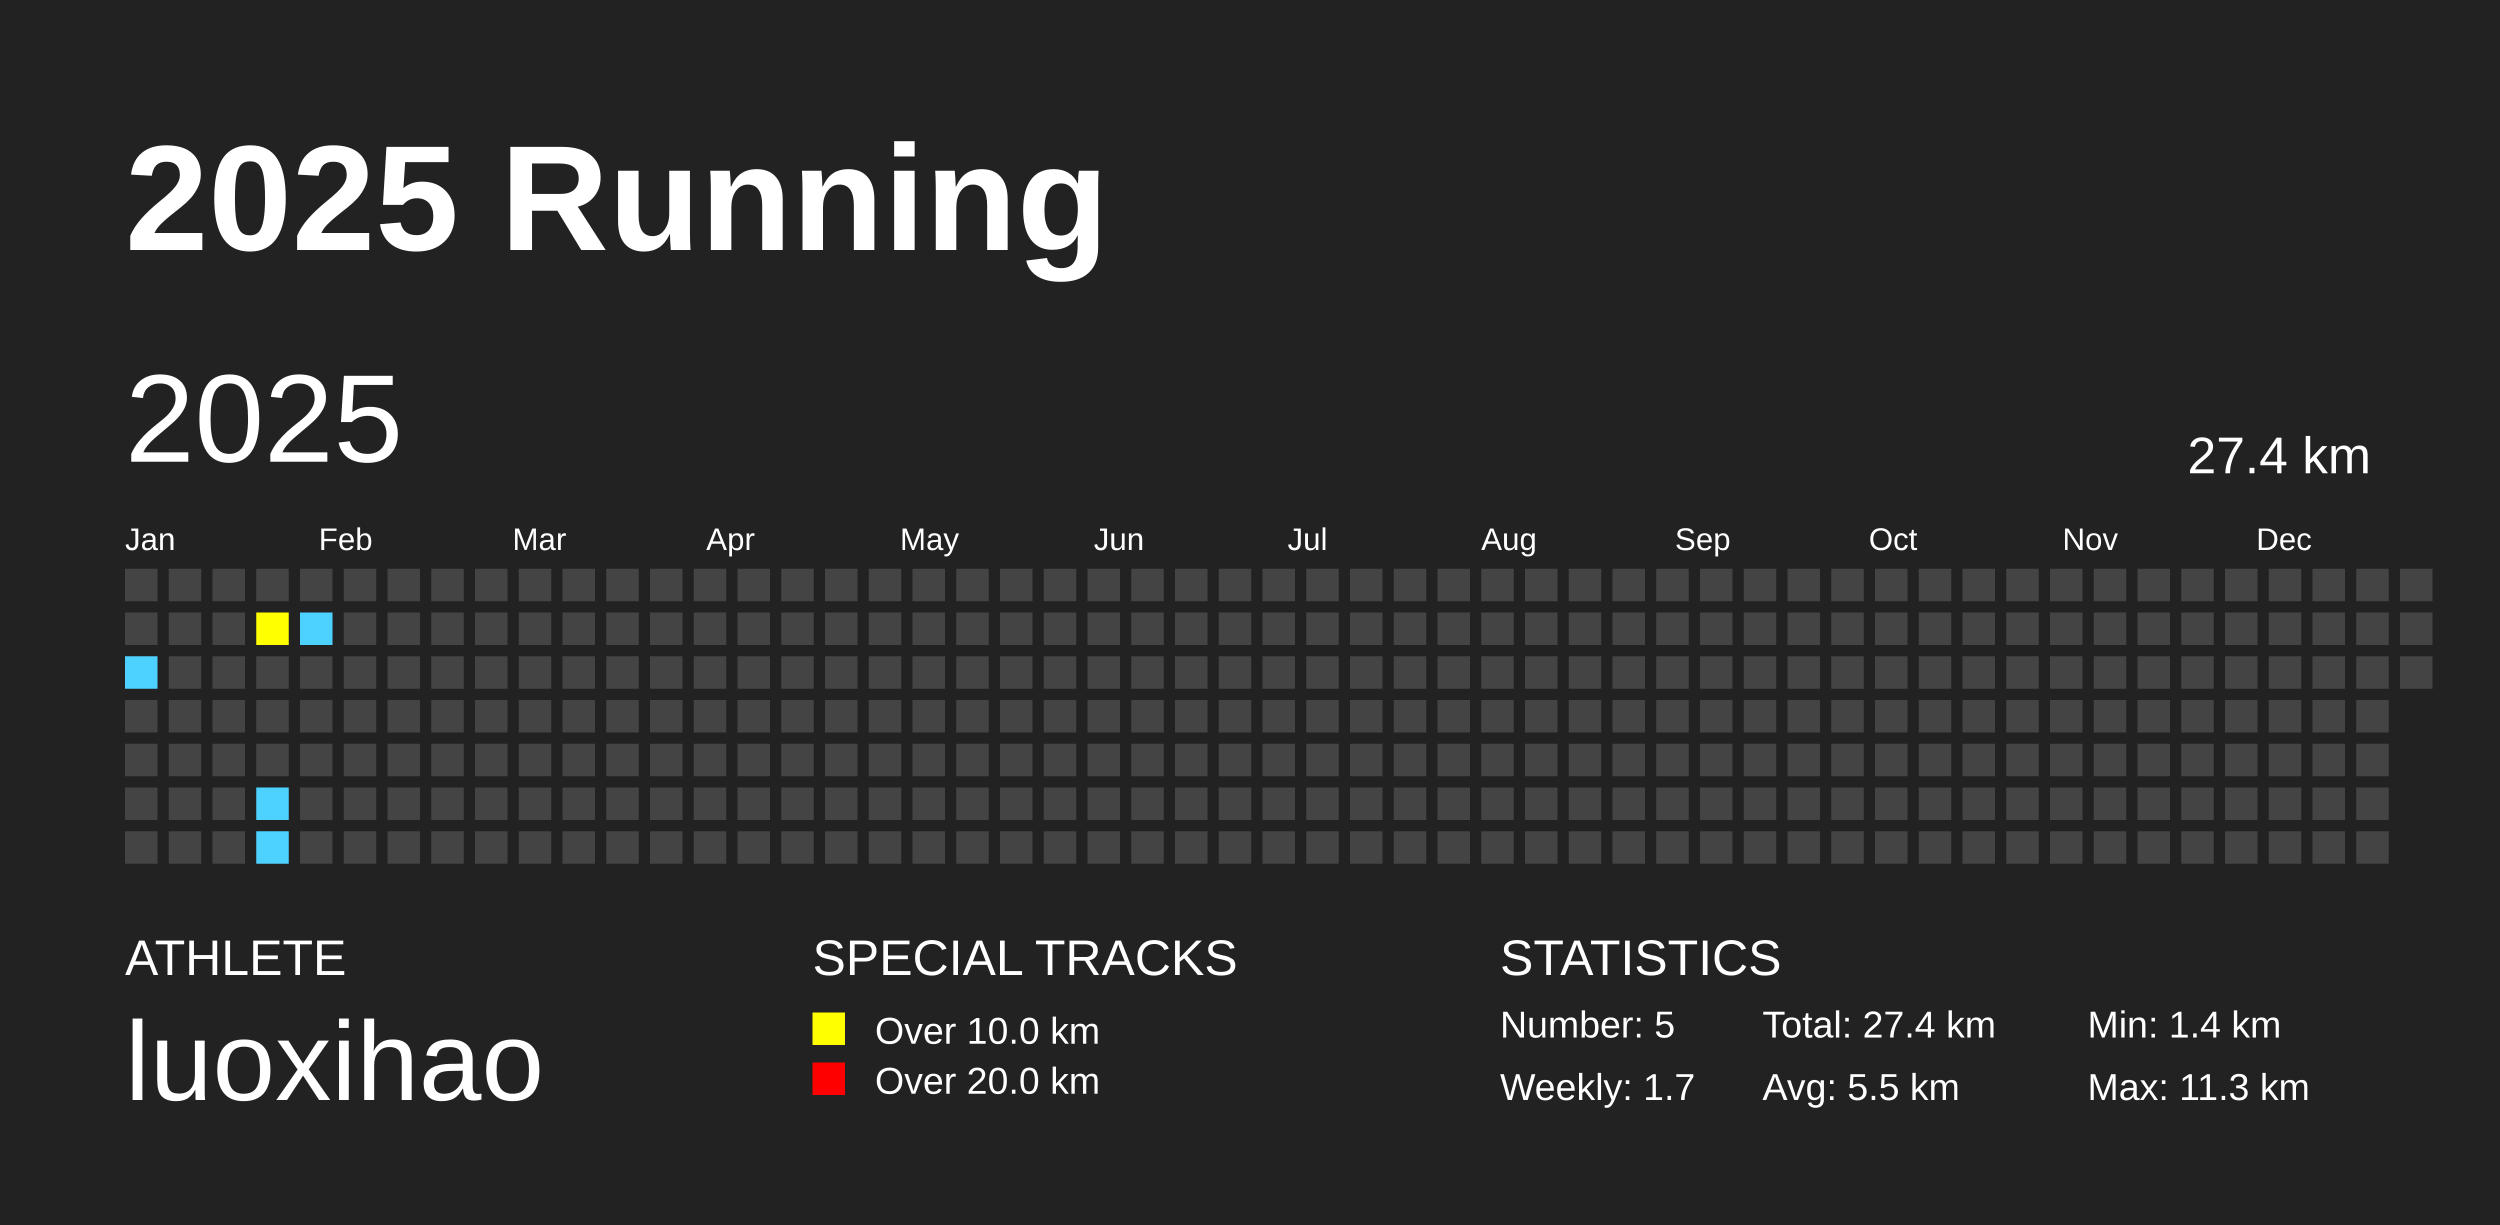
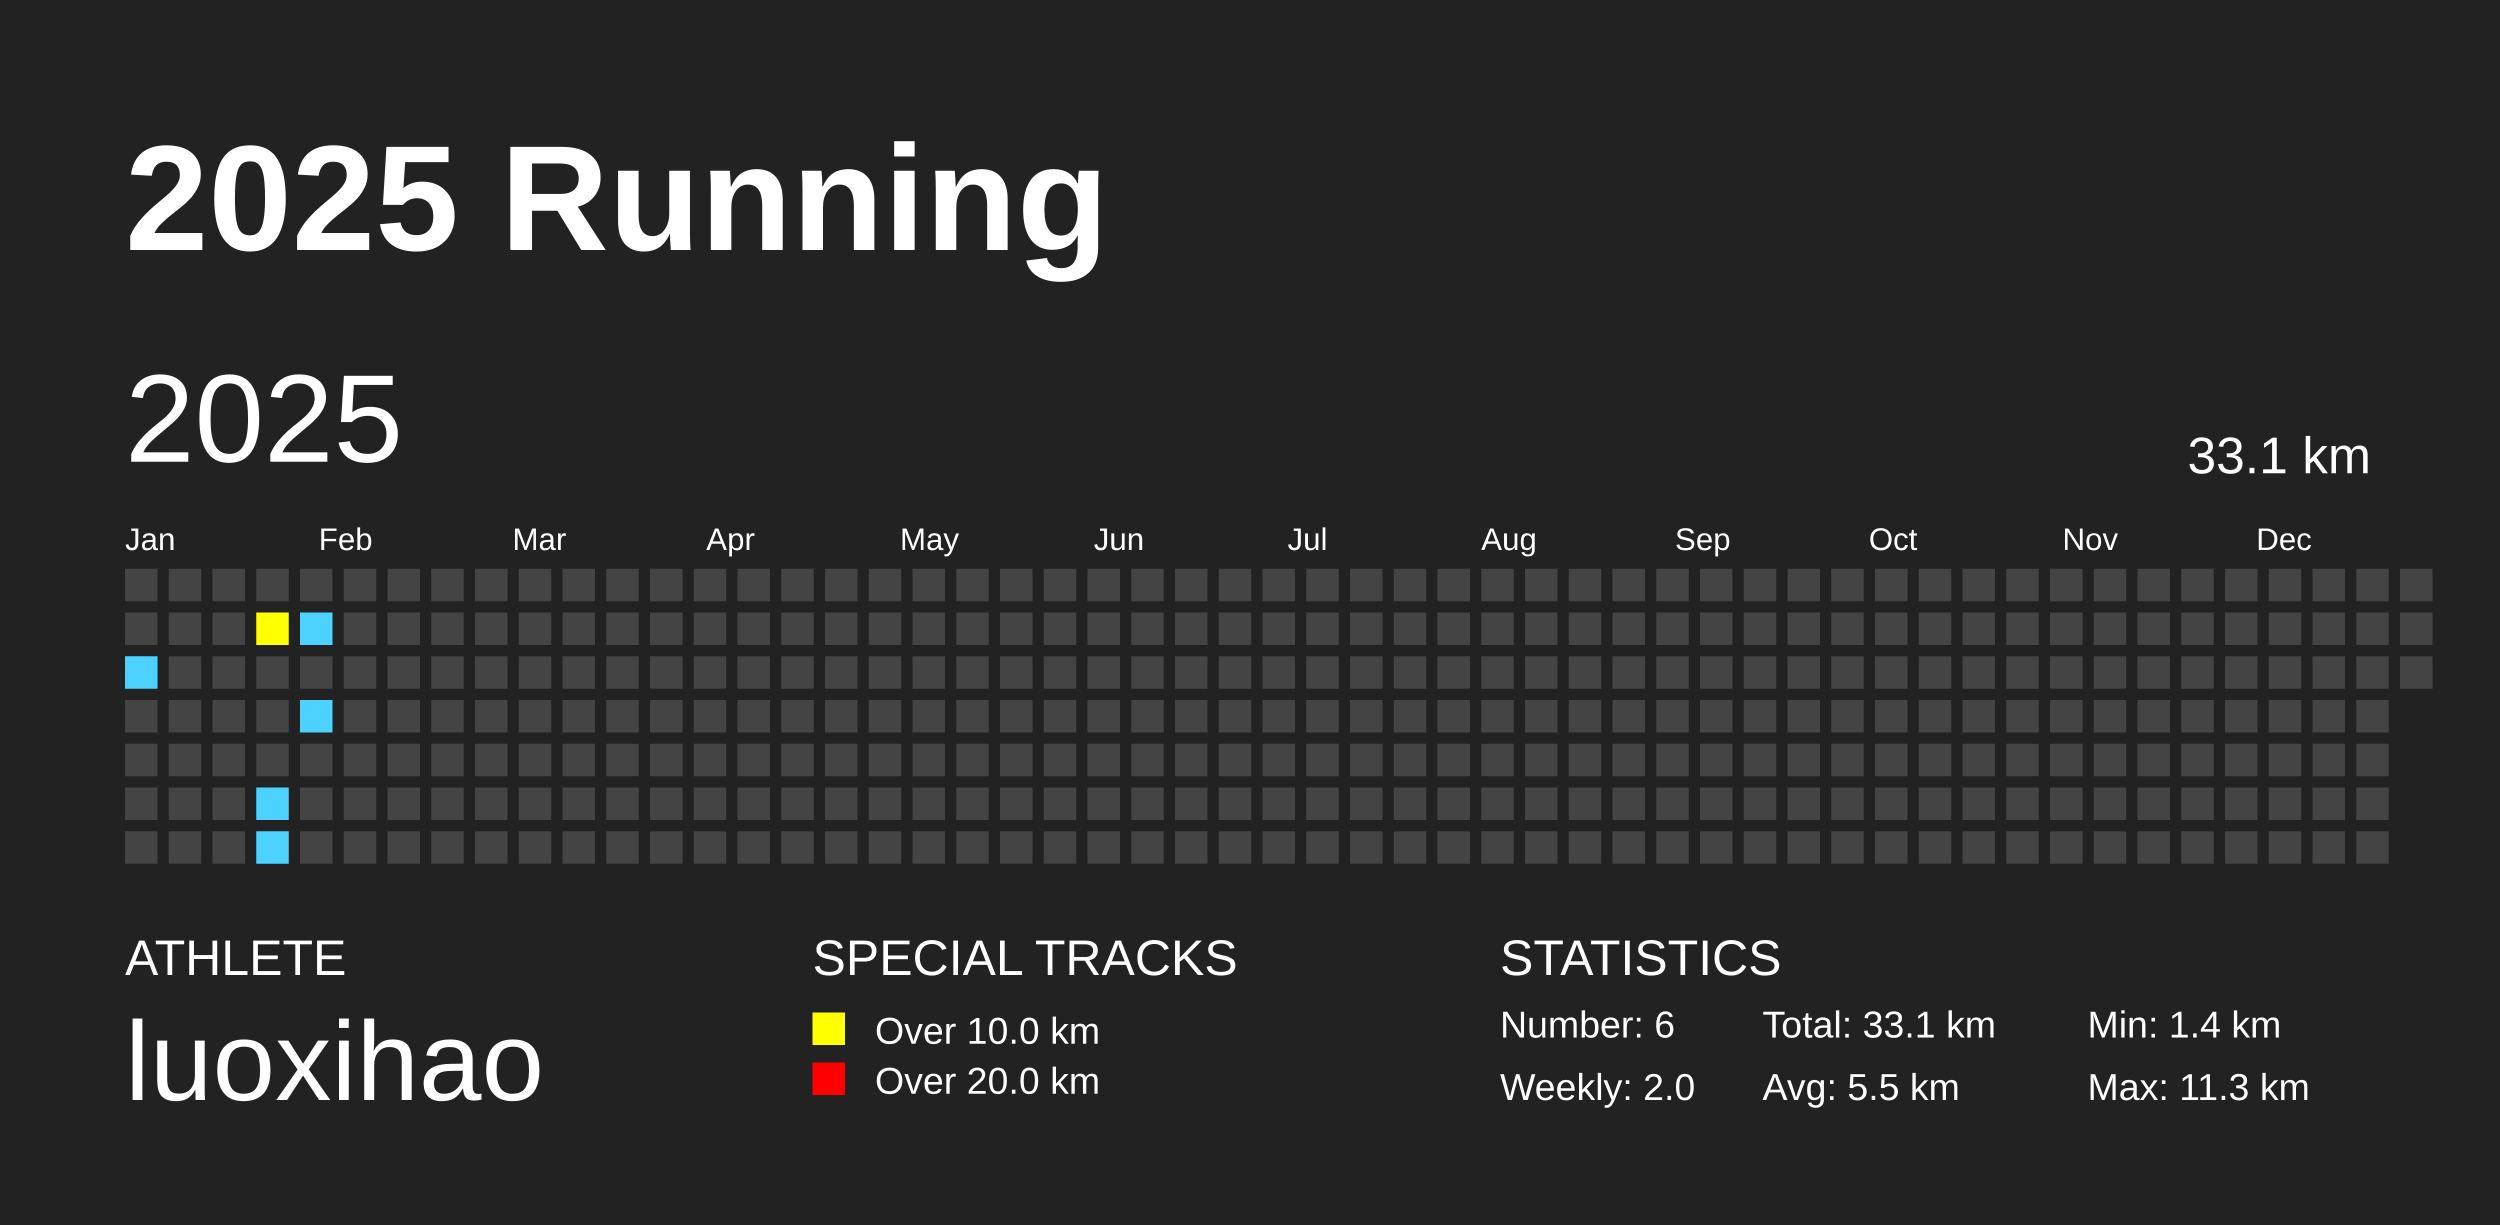
<svg xmlns="http://www.w3.org/2000/svg" baseProfile="full" height="98mm" version="1.1" viewBox="0,0,200,98" width="200mm">
  <defs />
  <rect fill="#222222" height="98" width="200" x="0" y="0" />
  <text fill="#FFFFFF" style="font-size:12px; font-family:Arial; font-weight:bold;" x="10" y="20">2025 Running</text>
  <text fill="#FFFFFF" style="font-size:4px; font-family:Arial" x="10" y="78">ATHLETE</text>
  <text fill="#FFFFFF" style="font-size:9px; font-family:Arial" x="10" y="88">luoxihao</text>
  <text fill="#FFFFFF" style="font-size:4px; font-family:Arial" x="65" y="78">SPECIAL TRACKS</text>
  <rect fill="yellow" height="2.6" width="2.6" x="65" y="81" />
  <text fill="#FFFFFF" style="font-size:3px; font-family:Arial" x="70" y="83.5">Over 10.0 km</text>
  <rect fill="red" height="2.6" width="2.6" x="65" y="85" />
  <text fill="#FFFFFF" style="font-size:3px; font-family:Arial" x="70" y="87.5">Over 20.0 km</text>
  <text fill="#FFFFFF" style="font-size:4px; font-family:Arial" x="120" y="78">STATISTICS</text>
-   <text fill="#FFFFFF" style="font-size:3px; font-family:Arial" x="120" y="83">Number: 5</text>
-   <text fill="#FFFFFF" style="font-size:3px; font-family:Arial" x="120" y="88">Weekly: 1.7</text>
-   <text fill="#FFFFFF" style="font-size:3px; font-family:Arial" x="141" y="83">Total: 27.4 km</text>
+   <text fill="#FFFFFF" style="font-size:3px; font-family:Arial" x="120" y="83">Number: 6</text>
+   <text fill="#FFFFFF" style="font-size:3px; font-family:Arial" x="120" y="88">Weekly: 2.0</text>
+   <text fill="#FFFFFF" style="font-size:3px; font-family:Arial" x="141" y="83">Total: 33.1 km</text>
  <text fill="#FFFFFF" style="font-size:3px; font-family:Arial" x="141" y="88">Avg: 5.5 km</text>
  <text fill="#FFFFFF" style="font-size:3px; font-family:Arial" x="167" y="83">Min: 1.4 km</text>
  <text fill="#FFFFFF" style="font-size:3px; font-family:Arial" x="167" y="88">Max: 11.3 km</text>
  <text dominant-baseline="hanging" fill="#FFFFFF" style="font-size:10.0px; font-family:Arial;" x="10" y="30">2025</text>
-   <text dominant-baseline="hanging" fill="#FFFFFF" style="font-size:4.125px; font-family:Arial;" x="175" y="35">27.4 km</text>
+   <text dominant-baseline="hanging" fill="#FFFFFF" style="font-size:4.125px; font-family:Arial;" x="175" y="35">33.1 km</text>
  <text fill="#FFFFFF" style="font-size:2.5px; font-family:Arial" x="10.0" y="44">Jan</text>
  <text fill="#FFFFFF" style="font-size:2.5px; font-family:Arial" x="25.5" y="44">Feb</text>
  <text fill="#FFFFFF" style="font-size:2.5px; font-family:Arial" x="41.0" y="44">Mar</text>
  <text fill="#FFFFFF" style="font-size:2.5px; font-family:Arial" x="56.5" y="44">Apr</text>
  <text fill="#FFFFFF" style="font-size:2.5px; font-family:Arial" x="72.0" y="44">May</text>
  <text fill="#FFFFFF" style="font-size:2.5px; font-family:Arial" x="87.5" y="44">Jun</text>
  <text fill="#FFFFFF" style="font-size:2.5px; font-family:Arial" x="103.0" y="44">Jul</text>
  <text fill="#FFFFFF" style="font-size:2.5px; font-family:Arial" x="118.5" y="44">Aug</text>
  <text fill="#FFFFFF" style="font-size:2.5px; font-family:Arial" x="134.0" y="44">Sep</text>
  <text fill="#FFFFFF" style="font-size:2.5px; font-family:Arial" x="149.5" y="44">Oct</text>
  <text fill="#FFFFFF" style="font-size:2.5px; font-family:Arial" x="165.0" y="44">Nov</text>
  <text fill="#FFFFFF" style="font-size:2.5px; font-family:Arial" x="180.5" y="44">Dec</text>
  <rect fill="#444444" height="2.6" width="2.6" x="10.0" y="45.5" />
  <rect fill="#444444" height="2.6" width="2.6" x="10.0" y="49.0" />
  <rect fill="#4DD2FF" height="2.6" width="2.6" x="10.0" y="52.5" />
  <rect fill="#444444" height="2.6" width="2.6" x="10.0" y="56.0" />
  <rect fill="#444444" height="2.6" width="2.6" x="10.0" y="59.5" />
  <rect fill="#444444" height="2.6" width="2.6" x="10.0" y="63.0" />
  <rect fill="#444444" height="2.6" width="2.6" x="10.0" y="66.5" />
  <rect fill="#444444" height="2.6" width="2.6" x="13.5" y="45.5" />
  <rect fill="#444444" height="2.6" width="2.6" x="13.5" y="49.0" />
  <rect fill="#444444" height="2.6" width="2.6" x="13.5" y="52.5" />
  <rect fill="#444444" height="2.6" width="2.6" x="13.5" y="56.0" />
  <rect fill="#444444" height="2.6" width="2.6" x="13.5" y="59.5" />
  <rect fill="#444444" height="2.6" width="2.6" x="13.5" y="63.0" />
  <rect fill="#444444" height="2.6" width="2.6" x="13.5" y="66.5" />
  <rect fill="#444444" height="2.6" width="2.6" x="17.0" y="45.5" />
  <rect fill="#444444" height="2.6" width="2.6" x="17.0" y="49.0" />
  <rect fill="#444444" height="2.6" width="2.6" x="17.0" y="52.5" />
  <rect fill="#444444" height="2.6" width="2.6" x="17.0" y="56.0" />
  <rect fill="#444444" height="2.6" width="2.6" x="17.0" y="59.5" />
  <rect fill="#444444" height="2.6" width="2.6" x="17.0" y="63.0" />
  <rect fill="#444444" height="2.6" width="2.6" x="17.0" y="66.5" />
  <rect fill="#444444" height="2.6" width="2.6" x="20.5" y="45.5" />
  <rect fill="yellow" height="2.6" width="2.6" x="20.5" y="49.0" />
  <rect fill="#444444" height="2.6" width="2.6" x="20.5" y="52.5" />
  <rect fill="#444444" height="2.6" width="2.6" x="20.5" y="56.0" />
  <rect fill="#444444" height="2.6" width="2.6" x="20.5" y="59.5" />
  <rect fill="#4DD2FF" height="2.6" width="2.6" x="20.5" y="63.0" />
  <rect fill="#4DD2FF" height="2.6" width="2.6" x="20.5" y="66.5" />
  <rect fill="#444444" height="2.6" width="2.6" x="24.0" y="45.5" />
  <rect fill="#4DD2FF" height="2.6" width="2.6" x="24.0" y="49.0" />
  <rect fill="#444444" height="2.6" width="2.6" x="24.0" y="52.5" />
-   <rect fill="#444444" height="2.6" width="2.6" x="24.0" y="56.0" />
+   <rect fill="#4DD2FF" height="2.6" width="2.6" x="24.0" y="56.0" />
  <rect fill="#444444" height="2.6" width="2.6" x="24.0" y="59.5" />
  <rect fill="#444444" height="2.6" width="2.6" x="24.0" y="63.0" />
  <rect fill="#444444" height="2.6" width="2.6" x="24.0" y="66.5" />
  <rect fill="#444444" height="2.6" width="2.6" x="27.5" y="45.5" />
  <rect fill="#444444" height="2.6" width="2.6" x="27.5" y="49.0" />
  <rect fill="#444444" height="2.6" width="2.6" x="27.5" y="52.5" />
  <rect fill="#444444" height="2.6" width="2.6" x="27.5" y="56.0" />
  <rect fill="#444444" height="2.6" width="2.6" x="27.5" y="59.5" />
  <rect fill="#444444" height="2.6" width="2.6" x="27.5" y="63.0" />
  <rect fill="#444444" height="2.6" width="2.6" x="27.5" y="66.5" />
  <rect fill="#444444" height="2.6" width="2.6" x="31.0" y="45.5" />
  <rect fill="#444444" height="2.6" width="2.6" x="31.0" y="49.0" />
  <rect fill="#444444" height="2.6" width="2.6" x="31.0" y="52.5" />
  <rect fill="#444444" height="2.6" width="2.6" x="31.0" y="56.0" />
  <rect fill="#444444" height="2.6" width="2.6" x="31.0" y="59.5" />
  <rect fill="#444444" height="2.6" width="2.6" x="31.0" y="63.0" />
  <rect fill="#444444" height="2.6" width="2.6" x="31.0" y="66.5" />
  <rect fill="#444444" height="2.6" width="2.6" x="34.5" y="45.5" />
  <rect fill="#444444" height="2.6" width="2.6" x="34.5" y="49.0" />
  <rect fill="#444444" height="2.6" width="2.6" x="34.5" y="52.5" />
  <rect fill="#444444" height="2.6" width="2.6" x="34.5" y="56.0" />
  <rect fill="#444444" height="2.6" width="2.6" x="34.5" y="59.5" />
  <rect fill="#444444" height="2.6" width="2.6" x="34.5" y="63.0" />
  <rect fill="#444444" height="2.6" width="2.6" x="34.5" y="66.5" />
  <rect fill="#444444" height="2.6" width="2.6" x="38.0" y="45.5" />
  <rect fill="#444444" height="2.6" width="2.6" x="38.0" y="49.0" />
  <rect fill="#444444" height="2.6" width="2.6" x="38.0" y="52.5" />
  <rect fill="#444444" height="2.6" width="2.6" x="38.0" y="56.0" />
  <rect fill="#444444" height="2.6" width="2.6" x="38.0" y="59.5" />
  <rect fill="#444444" height="2.6" width="2.6" x="38.0" y="63.0" />
  <rect fill="#444444" height="2.6" width="2.6" x="38.0" y="66.5" />
  <rect fill="#444444" height="2.6" width="2.6" x="41.5" y="45.5" />
  <rect fill="#444444" height="2.6" width="2.6" x="41.5" y="49.0" />
  <rect fill="#444444" height="2.6" width="2.6" x="41.5" y="52.5" />
  <rect fill="#444444" height="2.6" width="2.6" x="41.5" y="56.0" />
  <rect fill="#444444" height="2.6" width="2.6" x="41.5" y="59.5" />
  <rect fill="#444444" height="2.6" width="2.6" x="41.5" y="63.0" />
  <rect fill="#444444" height="2.6" width="2.6" x="41.5" y="66.5" />
  <rect fill="#444444" height="2.6" width="2.6" x="45.0" y="45.5" />
  <rect fill="#444444" height="2.6" width="2.6" x="45.0" y="49.0" />
  <rect fill="#444444" height="2.6" width="2.6" x="45.0" y="52.5" />
  <rect fill="#444444" height="2.6" width="2.6" x="45.0" y="56.0" />
  <rect fill="#444444" height="2.6" width="2.6" x="45.0" y="59.5" />
  <rect fill="#444444" height="2.6" width="2.6" x="45.0" y="63.0" />
  <rect fill="#444444" height="2.6" width="2.6" x="45.0" y="66.5" />
  <rect fill="#444444" height="2.6" width="2.6" x="48.5" y="45.5" />
  <rect fill="#444444" height="2.6" width="2.6" x="48.5" y="49.0" />
  <rect fill="#444444" height="2.6" width="2.6" x="48.5" y="52.5" />
  <rect fill="#444444" height="2.6" width="2.6" x="48.5" y="56.0" />
  <rect fill="#444444" height="2.6" width="2.6" x="48.5" y="59.5" />
  <rect fill="#444444" height="2.6" width="2.6" x="48.5" y="63.0" />
  <rect fill="#444444" height="2.6" width="2.6" x="48.5" y="66.5" />
  <rect fill="#444444" height="2.6" width="2.6" x="52.0" y="45.5" />
  <rect fill="#444444" height="2.6" width="2.6" x="52.0" y="49.0" />
  <rect fill="#444444" height="2.6" width="2.6" x="52.0" y="52.5" />
  <rect fill="#444444" height="2.6" width="2.6" x="52.0" y="56.0" />
  <rect fill="#444444" height="2.6" width="2.6" x="52.0" y="59.5" />
  <rect fill="#444444" height="2.6" width="2.6" x="52.0" y="63.0" />
  <rect fill="#444444" height="2.6" width="2.6" x="52.0" y="66.5" />
  <rect fill="#444444" height="2.6" width="2.6" x="55.5" y="45.5" />
  <rect fill="#444444" height="2.6" width="2.6" x="55.5" y="49.0" />
  <rect fill="#444444" height="2.6" width="2.6" x="55.5" y="52.5" />
  <rect fill="#444444" height="2.6" width="2.6" x="55.5" y="56.0" />
  <rect fill="#444444" height="2.6" width="2.6" x="55.5" y="59.5" />
  <rect fill="#444444" height="2.6" width="2.6" x="55.5" y="63.0" />
  <rect fill="#444444" height="2.6" width="2.6" x="55.5" y="66.5" />
  <rect fill="#444444" height="2.6" width="2.6" x="59.0" y="45.5" />
  <rect fill="#444444" height="2.6" width="2.6" x="59.0" y="49.0" />
  <rect fill="#444444" height="2.6" width="2.6" x="59.0" y="52.5" />
  <rect fill="#444444" height="2.6" width="2.6" x="59.0" y="56.0" />
  <rect fill="#444444" height="2.6" width="2.6" x="59.0" y="59.5" />
  <rect fill="#444444" height="2.6" width="2.6" x="59.0" y="63.0" />
  <rect fill="#444444" height="2.6" width="2.6" x="59.0" y="66.5" />
  <rect fill="#444444" height="2.6" width="2.6" x="62.5" y="45.5" />
  <rect fill="#444444" height="2.6" width="2.6" x="62.5" y="49.0" />
  <rect fill="#444444" height="2.6" width="2.6" x="62.5" y="52.5" />
  <rect fill="#444444" height="2.6" width="2.6" x="62.5" y="56.0" />
  <rect fill="#444444" height="2.6" width="2.6" x="62.5" y="59.5" />
  <rect fill="#444444" height="2.6" width="2.6" x="62.5" y="63.0" />
  <rect fill="#444444" height="2.6" width="2.6" x="62.5" y="66.5" />
  <rect fill="#444444" height="2.6" width="2.6" x="66.0" y="45.5" />
  <rect fill="#444444" height="2.6" width="2.6" x="66.0" y="49.0" />
  <rect fill="#444444" height="2.6" width="2.6" x="66.0" y="52.5" />
  <rect fill="#444444" height="2.6" width="2.6" x="66.0" y="56.0" />
  <rect fill="#444444" height="2.6" width="2.6" x="66.0" y="59.5" />
  <rect fill="#444444" height="2.6" width="2.6" x="66.0" y="63.0" />
  <rect fill="#444444" height="2.6" width="2.6" x="66.0" y="66.5" />
  <rect fill="#444444" height="2.6" width="2.6" x="69.5" y="45.5" />
  <rect fill="#444444" height="2.6" width="2.6" x="69.5" y="49.0" />
  <rect fill="#444444" height="2.6" width="2.6" x="69.5" y="52.5" />
  <rect fill="#444444" height="2.6" width="2.6" x="69.5" y="56.0" />
  <rect fill="#444444" height="2.6" width="2.6" x="69.5" y="59.5" />
  <rect fill="#444444" height="2.6" width="2.6" x="69.5" y="63.0" />
  <rect fill="#444444" height="2.6" width="2.6" x="69.5" y="66.5" />
  <rect fill="#444444" height="2.6" width="2.6" x="73.0" y="45.5" />
  <rect fill="#444444" height="2.6" width="2.6" x="73.0" y="49.0" />
  <rect fill="#444444" height="2.6" width="2.6" x="73.0" y="52.5" />
  <rect fill="#444444" height="2.6" width="2.6" x="73.0" y="56.0" />
  <rect fill="#444444" height="2.6" width="2.6" x="73.0" y="59.5" />
  <rect fill="#444444" height="2.6" width="2.6" x="73.0" y="63.0" />
  <rect fill="#444444" height="2.6" width="2.6" x="73.0" y="66.5" />
  <rect fill="#444444" height="2.6" width="2.6" x="76.5" y="45.5" />
  <rect fill="#444444" height="2.6" width="2.6" x="76.5" y="49.0" />
  <rect fill="#444444" height="2.6" width="2.6" x="76.5" y="52.5" />
  <rect fill="#444444" height="2.6" width="2.6" x="76.5" y="56.0" />
  <rect fill="#444444" height="2.6" width="2.6" x="76.5" y="59.5" />
  <rect fill="#444444" height="2.6" width="2.6" x="76.5" y="63.0" />
  <rect fill="#444444" height="2.6" width="2.6" x="76.5" y="66.5" />
  <rect fill="#444444" height="2.6" width="2.6" x="80.0" y="45.5" />
  <rect fill="#444444" height="2.6" width="2.6" x="80.0" y="49.0" />
  <rect fill="#444444" height="2.6" width="2.6" x="80.0" y="52.5" />
  <rect fill="#444444" height="2.6" width="2.6" x="80.0" y="56.0" />
  <rect fill="#444444" height="2.6" width="2.6" x="80.0" y="59.5" />
  <rect fill="#444444" height="2.6" width="2.6" x="80.0" y="63.0" />
  <rect fill="#444444" height="2.6" width="2.6" x="80.0" y="66.5" />
  <rect fill="#444444" height="2.6" width="2.6" x="83.5" y="45.5" />
  <rect fill="#444444" height="2.6" width="2.6" x="83.5" y="49.0" />
  <rect fill="#444444" height="2.6" width="2.6" x="83.5" y="52.5" />
  <rect fill="#444444" height="2.6" width="2.6" x="83.5" y="56.0" />
  <rect fill="#444444" height="2.6" width="2.6" x="83.5" y="59.5" />
  <rect fill="#444444" height="2.6" width="2.6" x="83.5" y="63.0" />
  <rect fill="#444444" height="2.6" width="2.6" x="83.5" y="66.5" />
  <rect fill="#444444" height="2.6" width="2.6" x="87.0" y="45.5" />
  <rect fill="#444444" height="2.6" width="2.6" x="87.0" y="49.0" />
  <rect fill="#444444" height="2.6" width="2.6" x="87.0" y="52.5" />
  <rect fill="#444444" height="2.6" width="2.6" x="87.0" y="56.0" />
  <rect fill="#444444" height="2.6" width="2.6" x="87.0" y="59.5" />
  <rect fill="#444444" height="2.6" width="2.6" x="87.0" y="63.0" />
  <rect fill="#444444" height="2.6" width="2.6" x="87.0" y="66.5" />
  <rect fill="#444444" height="2.6" width="2.6" x="90.5" y="45.5" />
  <rect fill="#444444" height="2.6" width="2.6" x="90.5" y="49.0" />
  <rect fill="#444444" height="2.6" width="2.6" x="90.5" y="52.5" />
  <rect fill="#444444" height="2.6" width="2.6" x="90.5" y="56.0" />
  <rect fill="#444444" height="2.6" width="2.6" x="90.5" y="59.5" />
  <rect fill="#444444" height="2.6" width="2.6" x="90.5" y="63.0" />
  <rect fill="#444444" height="2.6" width="2.6" x="90.5" y="66.5" />
  <rect fill="#444444" height="2.6" width="2.6" x="94.0" y="45.5" />
  <rect fill="#444444" height="2.6" width="2.6" x="94.0" y="49.0" />
  <rect fill="#444444" height="2.6" width="2.6" x="94.0" y="52.5" />
  <rect fill="#444444" height="2.6" width="2.6" x="94.0" y="56.0" />
  <rect fill="#444444" height="2.6" width="2.6" x="94.0" y="59.5" />
  <rect fill="#444444" height="2.6" width="2.6" x="94.0" y="63.0" />
  <rect fill="#444444" height="2.6" width="2.6" x="94.0" y="66.5" />
  <rect fill="#444444" height="2.6" width="2.6" x="97.5" y="45.5" />
  <rect fill="#444444" height="2.6" width="2.6" x="97.5" y="49.0" />
  <rect fill="#444444" height="2.6" width="2.6" x="97.5" y="52.5" />
  <rect fill="#444444" height="2.6" width="2.6" x="97.5" y="56.0" />
  <rect fill="#444444" height="2.6" width="2.6" x="97.5" y="59.5" />
  <rect fill="#444444" height="2.6" width="2.6" x="97.5" y="63.0" />
  <rect fill="#444444" height="2.6" width="2.6" x="97.5" y="66.5" />
  <rect fill="#444444" height="2.6" width="2.6" x="101.0" y="45.5" />
  <rect fill="#444444" height="2.6" width="2.6" x="101.0" y="49.0" />
  <rect fill="#444444" height="2.6" width="2.6" x="101.0" y="52.5" />
  <rect fill="#444444" height="2.6" width="2.6" x="101.0" y="56.0" />
  <rect fill="#444444" height="2.6" width="2.6" x="101.0" y="59.5" />
  <rect fill="#444444" height="2.6" width="2.6" x="101.0" y="63.0" />
  <rect fill="#444444" height="2.6" width="2.6" x="101.0" y="66.5" />
  <rect fill="#444444" height="2.6" width="2.6" x="104.5" y="45.5" />
  <rect fill="#444444" height="2.6" width="2.6" x="104.5" y="49.0" />
  <rect fill="#444444" height="2.6" width="2.6" x="104.5" y="52.5" />
  <rect fill="#444444" height="2.6" width="2.6" x="104.5" y="56.0" />
  <rect fill="#444444" height="2.6" width="2.6" x="104.5" y="59.5" />
  <rect fill="#444444" height="2.6" width="2.6" x="104.5" y="63.0" />
  <rect fill="#444444" height="2.6" width="2.6" x="104.5" y="66.5" />
  <rect fill="#444444" height="2.6" width="2.6" x="108.0" y="45.5" />
  <rect fill="#444444" height="2.6" width="2.6" x="108.0" y="49.0" />
  <rect fill="#444444" height="2.6" width="2.6" x="108.0" y="52.5" />
  <rect fill="#444444" height="2.6" width="2.6" x="108.0" y="56.0" />
  <rect fill="#444444" height="2.6" width="2.6" x="108.0" y="59.5" />
  <rect fill="#444444" height="2.6" width="2.6" x="108.0" y="63.0" />
  <rect fill="#444444" height="2.6" width="2.6" x="108.0" y="66.5" />
  <rect fill="#444444" height="2.6" width="2.6" x="111.5" y="45.5" />
  <rect fill="#444444" height="2.6" width="2.6" x="111.5" y="49.0" />
  <rect fill="#444444" height="2.6" width="2.6" x="111.5" y="52.5" />
  <rect fill="#444444" height="2.6" width="2.6" x="111.5" y="56.0" />
  <rect fill="#444444" height="2.6" width="2.6" x="111.5" y="59.5" />
  <rect fill="#444444" height="2.6" width="2.6" x="111.5" y="63.0" />
  <rect fill="#444444" height="2.6" width="2.6" x="111.5" y="66.5" />
  <rect fill="#444444" height="2.6" width="2.6" x="115.0" y="45.5" />
  <rect fill="#444444" height="2.6" width="2.6" x="115.0" y="49.0" />
  <rect fill="#444444" height="2.6" width="2.6" x="115.0" y="52.5" />
  <rect fill="#444444" height="2.6" width="2.6" x="115.0" y="56.0" />
  <rect fill="#444444" height="2.6" width="2.6" x="115.0" y="59.5" />
  <rect fill="#444444" height="2.6" width="2.6" x="115.0" y="63.0" />
  <rect fill="#444444" height="2.6" width="2.6" x="115.0" y="66.5" />
  <rect fill="#444444" height="2.6" width="2.6" x="118.5" y="45.5" />
  <rect fill="#444444" height="2.6" width="2.6" x="118.5" y="49.0" />
  <rect fill="#444444" height="2.6" width="2.6" x="118.5" y="52.5" />
  <rect fill="#444444" height="2.6" width="2.6" x="118.5" y="56.0" />
  <rect fill="#444444" height="2.6" width="2.6" x="118.5" y="59.5" />
  <rect fill="#444444" height="2.6" width="2.6" x="118.5" y="63.0" />
  <rect fill="#444444" height="2.6" width="2.6" x="118.5" y="66.5" />
  <rect fill="#444444" height="2.6" width="2.6" x="122.0" y="45.5" />
  <rect fill="#444444" height="2.6" width="2.6" x="122.0" y="49.0" />
  <rect fill="#444444" height="2.6" width="2.6" x="122.0" y="52.5" />
  <rect fill="#444444" height="2.6" width="2.6" x="122.0" y="56.0" />
  <rect fill="#444444" height="2.6" width="2.6" x="122.0" y="59.5" />
  <rect fill="#444444" height="2.6" width="2.6" x="122.0" y="63.0" />
  <rect fill="#444444" height="2.6" width="2.6" x="122.0" y="66.5" />
  <rect fill="#444444" height="2.6" width="2.6" x="125.5" y="45.5" />
  <rect fill="#444444" height="2.6" width="2.6" x="125.5" y="49.0" />
  <rect fill="#444444" height="2.6" width="2.6" x="125.5" y="52.5" />
  <rect fill="#444444" height="2.6" width="2.6" x="125.5" y="56.0" />
  <rect fill="#444444" height="2.6" width="2.6" x="125.5" y="59.5" />
  <rect fill="#444444" height="2.6" width="2.6" x="125.5" y="63.0" />
  <rect fill="#444444" height="2.6" width="2.6" x="125.5" y="66.5" />
  <rect fill="#444444" height="2.6" width="2.6" x="129.0" y="45.5" />
  <rect fill="#444444" height="2.6" width="2.6" x="129.0" y="49.0" />
  <rect fill="#444444" height="2.6" width="2.6" x="129.0" y="52.5" />
  <rect fill="#444444" height="2.6" width="2.6" x="129.0" y="56.0" />
  <rect fill="#444444" height="2.6" width="2.6" x="129.0" y="59.5" />
  <rect fill="#444444" height="2.6" width="2.6" x="129.0" y="63.0" />
  <rect fill="#444444" height="2.6" width="2.6" x="129.0" y="66.5" />
  <rect fill="#444444" height="2.6" width="2.6" x="132.5" y="45.5" />
  <rect fill="#444444" height="2.6" width="2.6" x="132.5" y="49.0" />
  <rect fill="#444444" height="2.6" width="2.6" x="132.5" y="52.5" />
  <rect fill="#444444" height="2.6" width="2.6" x="132.5" y="56.0" />
  <rect fill="#444444" height="2.6" width="2.6" x="132.5" y="59.5" />
  <rect fill="#444444" height="2.6" width="2.6" x="132.5" y="63.0" />
  <rect fill="#444444" height="2.6" width="2.6" x="132.5" y="66.5" />
  <rect fill="#444444" height="2.6" width="2.6" x="136.0" y="45.5" />
  <rect fill="#444444" height="2.6" width="2.6" x="136.0" y="49.0" />
  <rect fill="#444444" height="2.6" width="2.6" x="136.0" y="52.5" />
  <rect fill="#444444" height="2.6" width="2.6" x="136.0" y="56.0" />
  <rect fill="#444444" height="2.6" width="2.6" x="136.0" y="59.5" />
  <rect fill="#444444" height="2.6" width="2.6" x="136.0" y="63.0" />
  <rect fill="#444444" height="2.6" width="2.6" x="136.0" y="66.5" />
  <rect fill="#444444" height="2.6" width="2.6" x="139.5" y="45.5" />
  <rect fill="#444444" height="2.6" width="2.6" x="139.5" y="49.0" />
  <rect fill="#444444" height="2.6" width="2.6" x="139.5" y="52.5" />
  <rect fill="#444444" height="2.6" width="2.6" x="139.5" y="56.0" />
  <rect fill="#444444" height="2.6" width="2.6" x="139.5" y="59.5" />
  <rect fill="#444444" height="2.6" width="2.6" x="139.5" y="63.0" />
  <rect fill="#444444" height="2.6" width="2.6" x="139.5" y="66.5" />
  <rect fill="#444444" height="2.6" width="2.6" x="143.0" y="45.5" />
  <rect fill="#444444" height="2.6" width="2.6" x="143.0" y="49.0" />
  <rect fill="#444444" height="2.6" width="2.6" x="143.0" y="52.5" />
  <rect fill="#444444" height="2.6" width="2.6" x="143.0" y="56.0" />
  <rect fill="#444444" height="2.6" width="2.6" x="143.0" y="59.5" />
  <rect fill="#444444" height="2.6" width="2.6" x="143.0" y="63.0" />
  <rect fill="#444444" height="2.6" width="2.6" x="143.0" y="66.5" />
  <rect fill="#444444" height="2.6" width="2.6" x="146.5" y="45.5" />
  <rect fill="#444444" height="2.6" width="2.6" x="146.5" y="49.0" />
  <rect fill="#444444" height="2.6" width="2.6" x="146.5" y="52.5" />
  <rect fill="#444444" height="2.6" width="2.6" x="146.5" y="56.0" />
  <rect fill="#444444" height="2.6" width="2.6" x="146.5" y="59.5" />
  <rect fill="#444444" height="2.6" width="2.6" x="146.5" y="63.0" />
  <rect fill="#444444" height="2.6" width="2.6" x="146.5" y="66.5" />
  <rect fill="#444444" height="2.6" width="2.6" x="150.0" y="45.5" />
  <rect fill="#444444" height="2.6" width="2.6" x="150.0" y="49.0" />
  <rect fill="#444444" height="2.6" width="2.6" x="150.0" y="52.5" />
  <rect fill="#444444" height="2.6" width="2.6" x="150.0" y="56.0" />
  <rect fill="#444444" height="2.6" width="2.6" x="150.0" y="59.5" />
  <rect fill="#444444" height="2.6" width="2.6" x="150.0" y="63.0" />
  <rect fill="#444444" height="2.6" width="2.6" x="150.0" y="66.5" />
  <rect fill="#444444" height="2.6" width="2.6" x="153.5" y="45.5" />
  <rect fill="#444444" height="2.6" width="2.6" x="153.5" y="49.0" />
  <rect fill="#444444" height="2.6" width="2.6" x="153.5" y="52.5" />
  <rect fill="#444444" height="2.6" width="2.6" x="153.5" y="56.0" />
  <rect fill="#444444" height="2.6" width="2.6" x="153.5" y="59.5" />
  <rect fill="#444444" height="2.6" width="2.6" x="153.5" y="63.0" />
  <rect fill="#444444" height="2.6" width="2.6" x="153.5" y="66.5" />
  <rect fill="#444444" height="2.6" width="2.6" x="157.0" y="45.5" />
  <rect fill="#444444" height="2.6" width="2.6" x="157.0" y="49.0" />
  <rect fill="#444444" height="2.6" width="2.6" x="157.0" y="52.5" />
  <rect fill="#444444" height="2.6" width="2.6" x="157.0" y="56.0" />
  <rect fill="#444444" height="2.6" width="2.6" x="157.0" y="59.5" />
  <rect fill="#444444" height="2.6" width="2.6" x="157.0" y="63.0" />
  <rect fill="#444444" height="2.6" width="2.6" x="157.0" y="66.5" />
  <rect fill="#444444" height="2.6" width="2.6" x="160.5" y="45.5" />
  <rect fill="#444444" height="2.6" width="2.6" x="160.5" y="49.0" />
  <rect fill="#444444" height="2.6" width="2.6" x="160.5" y="52.5" />
  <rect fill="#444444" height="2.6" width="2.6" x="160.5" y="56.0" />
  <rect fill="#444444" height="2.6" width="2.6" x="160.5" y="59.5" />
  <rect fill="#444444" height="2.6" width="2.6" x="160.5" y="63.0" />
  <rect fill="#444444" height="2.6" width="2.6" x="160.5" y="66.5" />
  <rect fill="#444444" height="2.6" width="2.6" x="164.0" y="45.5" />
  <rect fill="#444444" height="2.6" width="2.6" x="164.0" y="49.0" />
  <rect fill="#444444" height="2.6" width="2.6" x="164.0" y="52.5" />
  <rect fill="#444444" height="2.6" width="2.6" x="164.0" y="56.0" />
  <rect fill="#444444" height="2.6" width="2.6" x="164.0" y="59.5" />
  <rect fill="#444444" height="2.6" width="2.6" x="164.0" y="63.0" />
  <rect fill="#444444" height="2.6" width="2.6" x="164.0" y="66.5" />
  <rect fill="#444444" height="2.6" width="2.6" x="167.5" y="45.5" />
  <rect fill="#444444" height="2.6" width="2.6" x="167.5" y="49.0" />
  <rect fill="#444444" height="2.6" width="2.6" x="167.5" y="52.5" />
  <rect fill="#444444" height="2.6" width="2.6" x="167.5" y="56.0" />
  <rect fill="#444444" height="2.6" width="2.6" x="167.5" y="59.5" />
  <rect fill="#444444" height="2.6" width="2.6" x="167.5" y="63.0" />
  <rect fill="#444444" height="2.6" width="2.6" x="167.5" y="66.5" />
  <rect fill="#444444" height="2.6" width="2.6" x="171.0" y="45.5" />
  <rect fill="#444444" height="2.6" width="2.6" x="171.0" y="49.0" />
  <rect fill="#444444" height="2.6" width="2.6" x="171.0" y="52.5" />
  <rect fill="#444444" height="2.6" width="2.6" x="171.0" y="56.0" />
  <rect fill="#444444" height="2.6" width="2.6" x="171.0" y="59.5" />
  <rect fill="#444444" height="2.6" width="2.6" x="171.0" y="63.0" />
  <rect fill="#444444" height="2.6" width="2.6" x="171.0" y="66.5" />
  <rect fill="#444444" height="2.6" width="2.6" x="174.5" y="45.5" />
  <rect fill="#444444" height="2.6" width="2.6" x="174.5" y="49.0" />
  <rect fill="#444444" height="2.6" width="2.6" x="174.5" y="52.5" />
  <rect fill="#444444" height="2.6" width="2.6" x="174.5" y="56.0" />
  <rect fill="#444444" height="2.6" width="2.6" x="174.5" y="59.5" />
  <rect fill="#444444" height="2.6" width="2.6" x="174.5" y="63.0" />
  <rect fill="#444444" height="2.6" width="2.6" x="174.5" y="66.5" />
  <rect fill="#444444" height="2.6" width="2.6" x="178.0" y="45.5" />
  <rect fill="#444444" height="2.6" width="2.6" x="178.0" y="49.0" />
  <rect fill="#444444" height="2.6" width="2.6" x="178.0" y="52.5" />
  <rect fill="#444444" height="2.6" width="2.6" x="178.0" y="56.0" />
  <rect fill="#444444" height="2.6" width="2.6" x="178.0" y="59.5" />
  <rect fill="#444444" height="2.6" width="2.6" x="178.0" y="63.0" />
  <rect fill="#444444" height="2.6" width="2.6" x="178.0" y="66.5" />
  <rect fill="#444444" height="2.6" width="2.6" x="181.5" y="45.5" />
  <rect fill="#444444" height="2.6" width="2.6" x="181.5" y="49.0" />
  <rect fill="#444444" height="2.6" width="2.6" x="181.5" y="52.5" />
  <rect fill="#444444" height="2.6" width="2.6" x="181.5" y="56.0" />
  <rect fill="#444444" height="2.6" width="2.6" x="181.5" y="59.5" />
  <rect fill="#444444" height="2.6" width="2.6" x="181.5" y="63.0" />
  <rect fill="#444444" height="2.6" width="2.6" x="181.5" y="66.5" />
  <rect fill="#444444" height="2.6" width="2.6" x="185.0" y="45.5" />
  <rect fill="#444444" height="2.6" width="2.6" x="185.0" y="49.0" />
  <rect fill="#444444" height="2.6" width="2.6" x="185.0" y="52.5" />
  <rect fill="#444444" height="2.6" width="2.6" x="185.0" y="56.0" />
  <rect fill="#444444" height="2.6" width="2.6" x="185.0" y="59.5" />
  <rect fill="#444444" height="2.6" width="2.6" x="185.0" y="63.0" />
  <rect fill="#444444" height="2.6" width="2.6" x="185.0" y="66.5" />
  <rect fill="#444444" height="2.6" width="2.6" x="188.5" y="45.5" />
  <rect fill="#444444" height="2.6" width="2.6" x="188.5" y="49.0" />
  <rect fill="#444444" height="2.6" width="2.6" x="188.5" y="52.5" />
  <rect fill="#444444" height="2.6" width="2.6" x="188.5" y="56.0" />
  <rect fill="#444444" height="2.6" width="2.6" x="188.5" y="59.5" />
  <rect fill="#444444" height="2.6" width="2.6" x="188.5" y="63.0" />
  <rect fill="#444444" height="2.6" width="2.6" x="188.5" y="66.5" />
  <rect fill="#444444" height="2.6" width="2.6" x="192.0" y="45.5" />
  <rect fill="#444444" height="2.6" width="2.6" x="192.0" y="49.0" />
  <rect fill="#444444" height="2.6" width="2.6" x="192.0" y="52.5" />
</svg>
